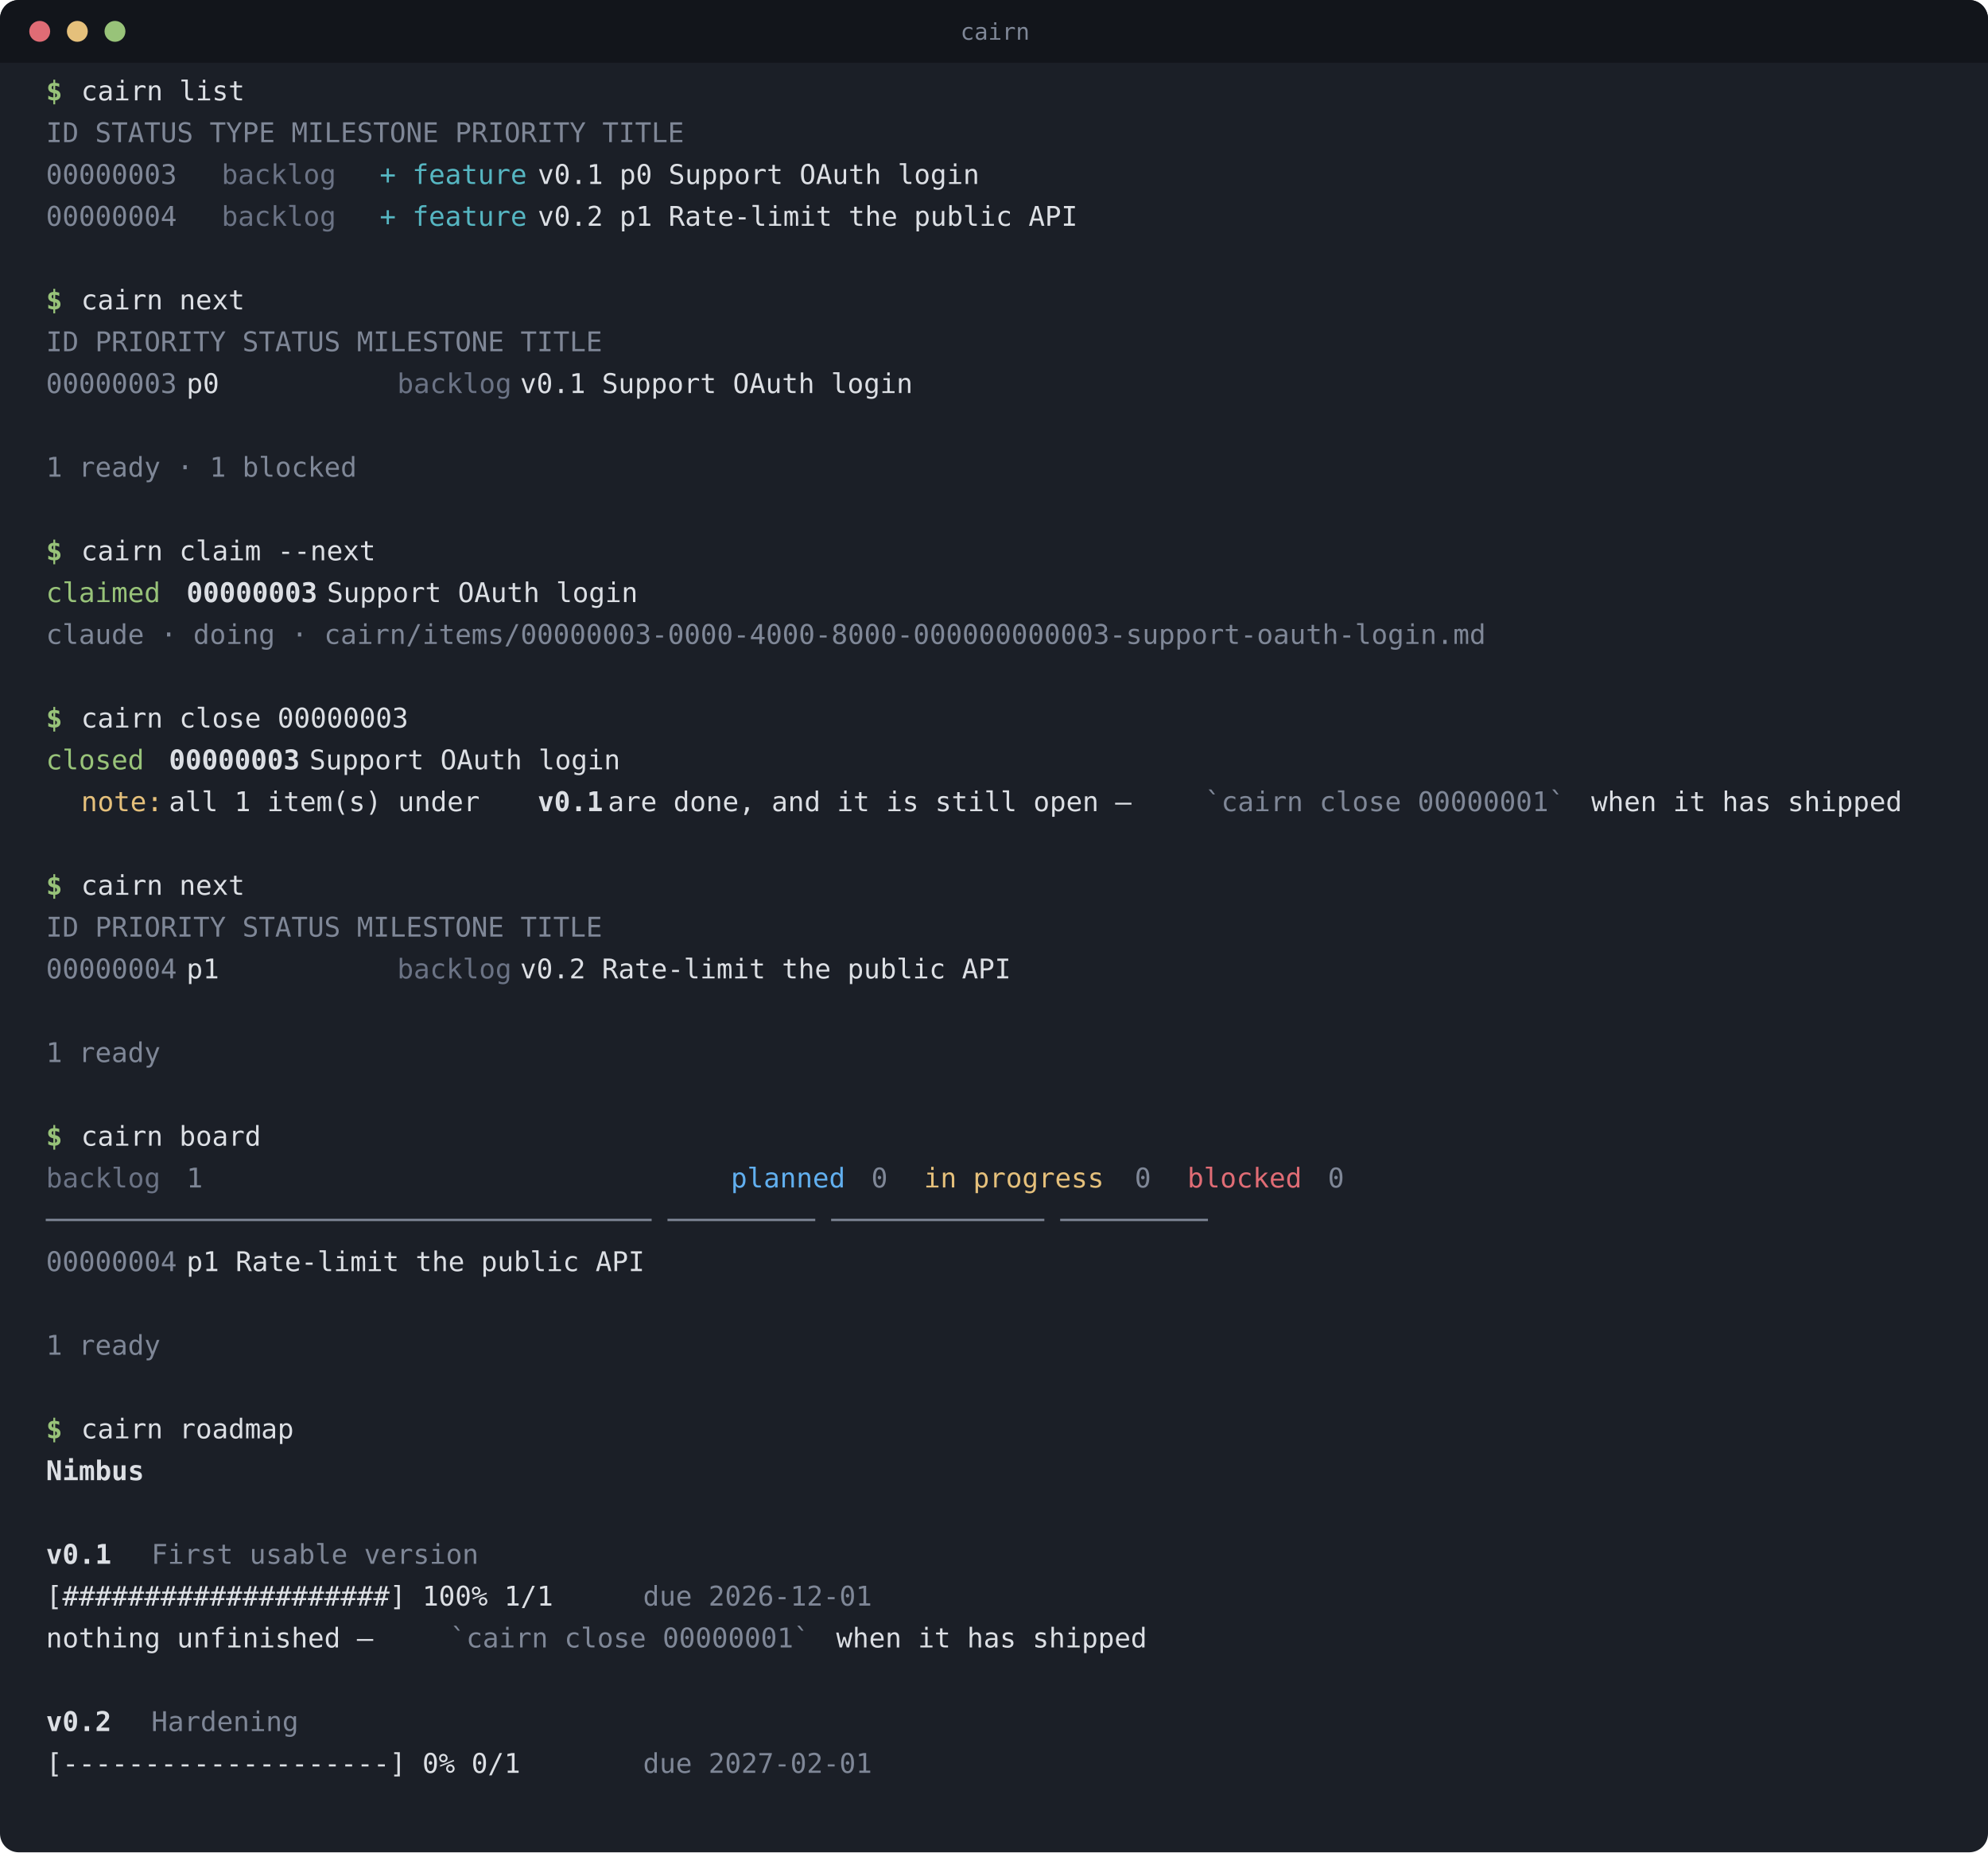
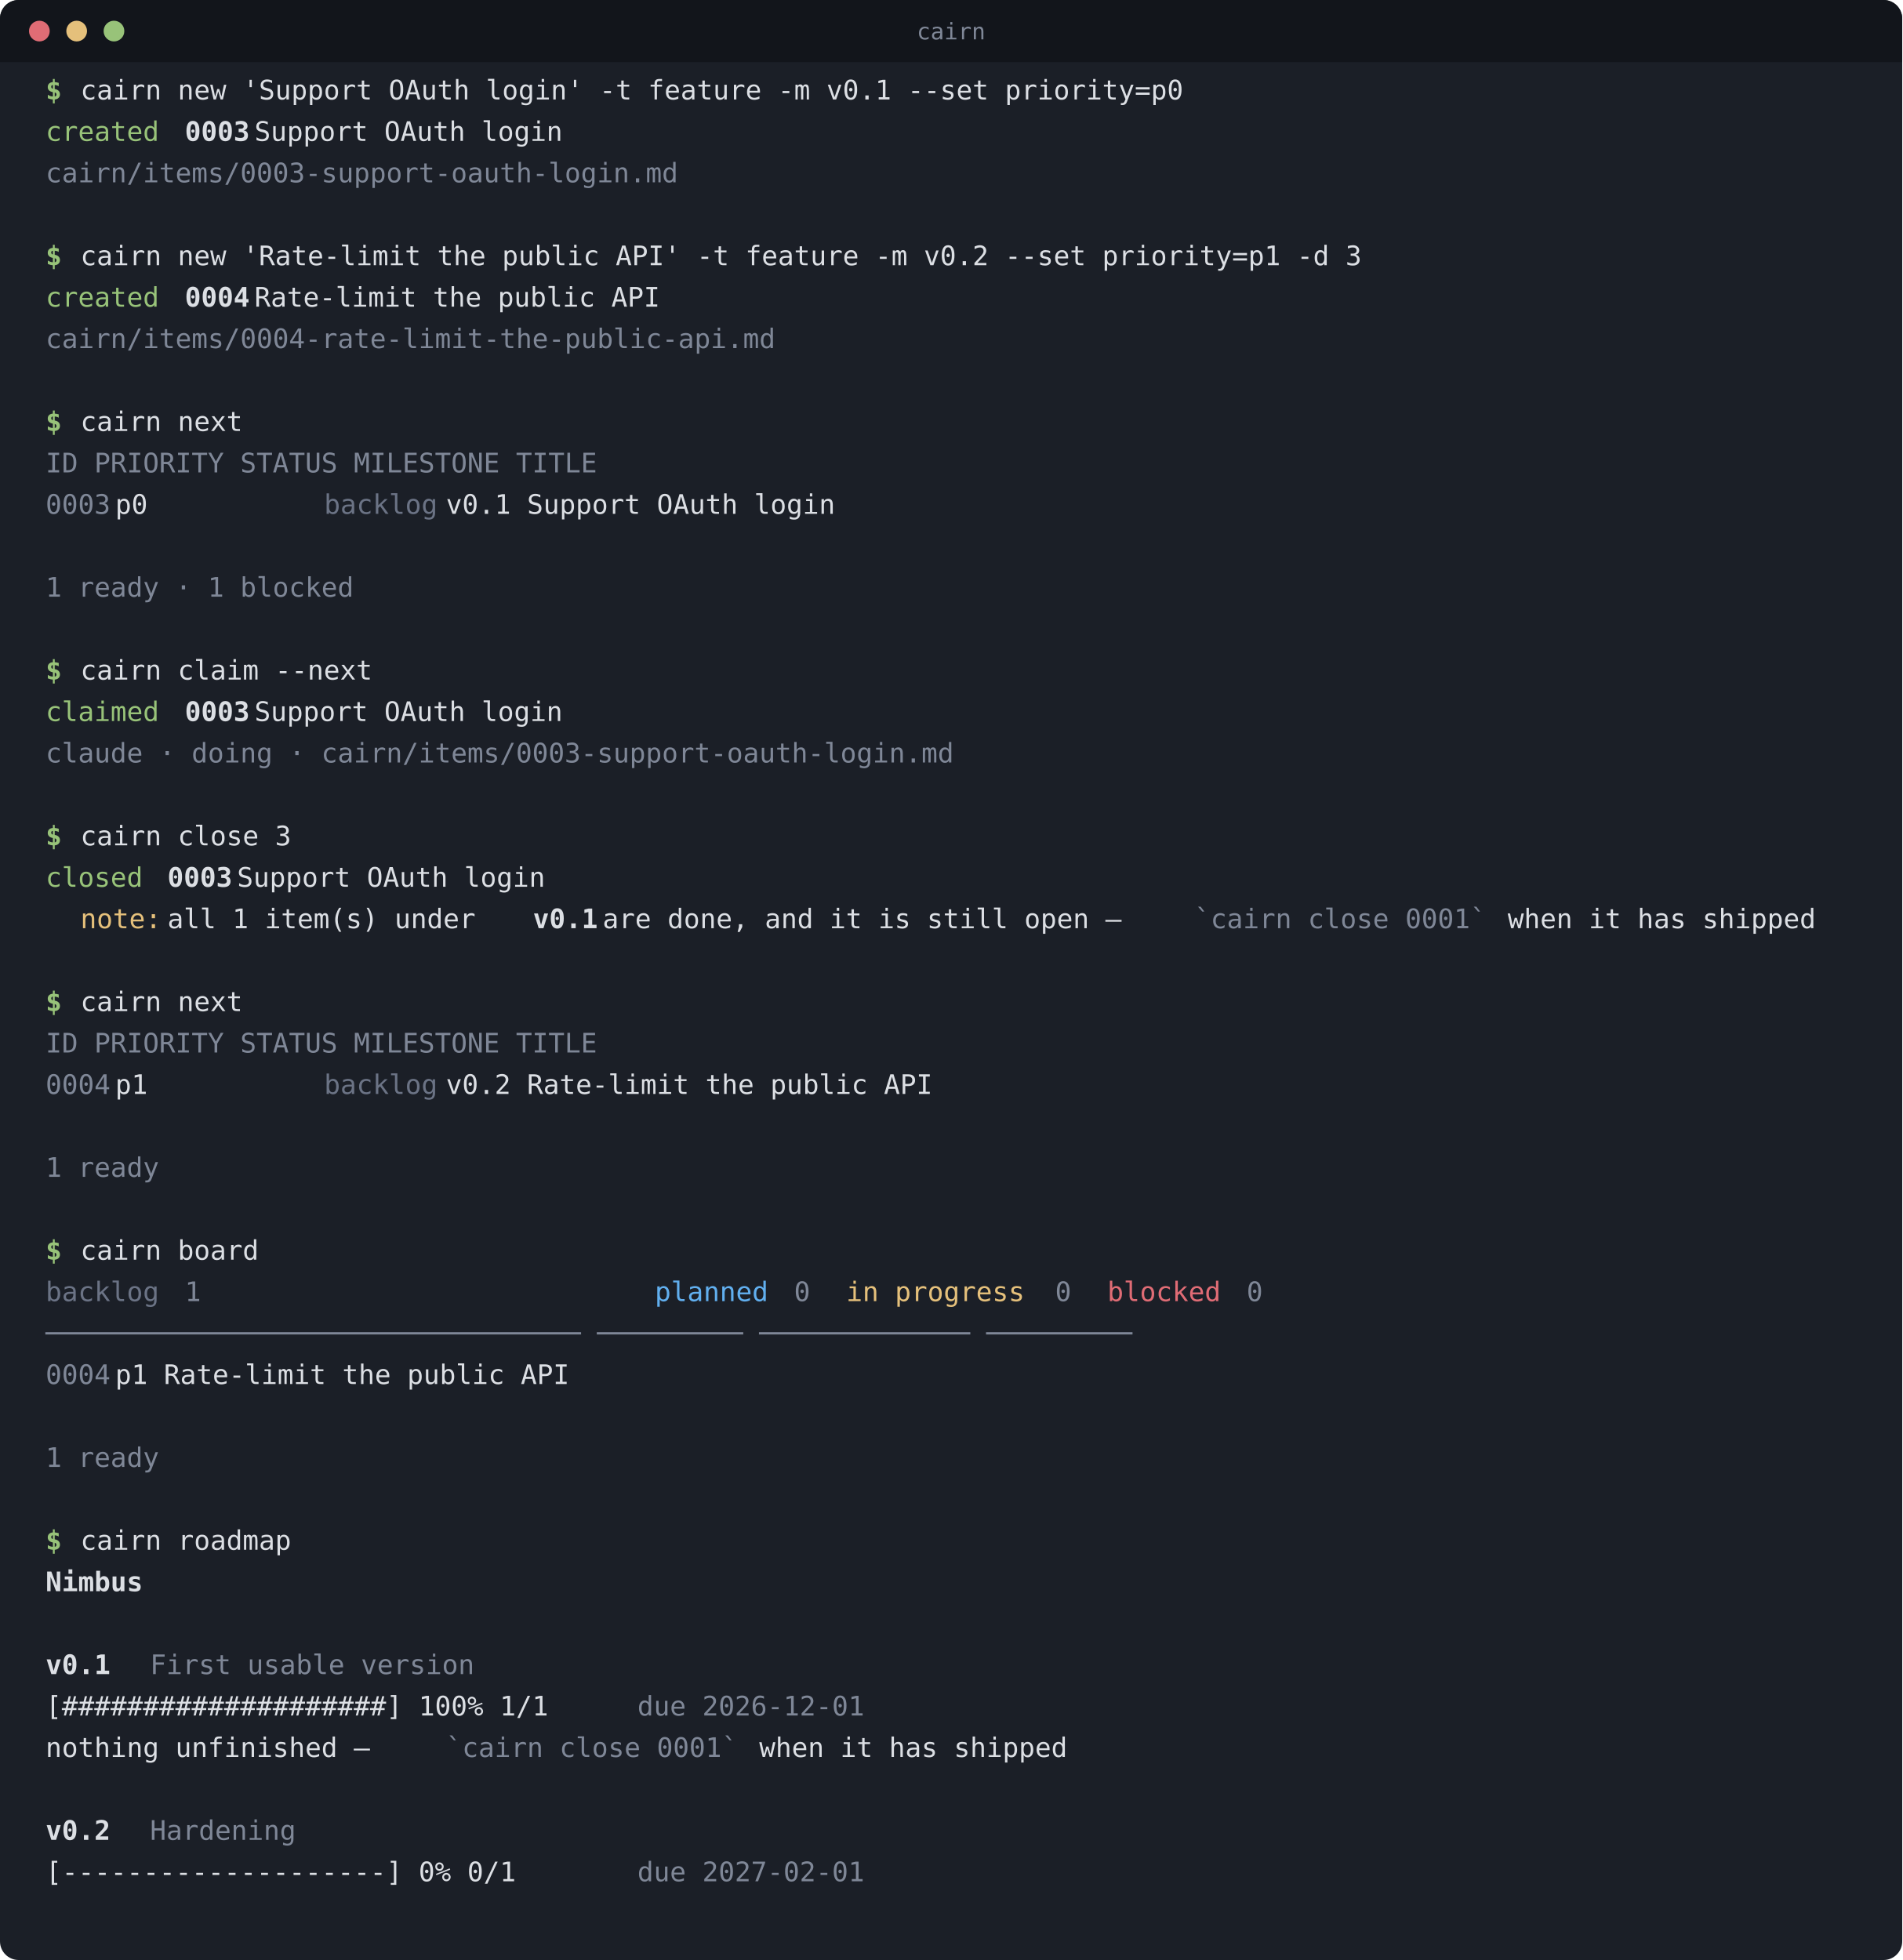
- <svg xmlns="http://www.w3.org/2000/svg" width="951" height="886" viewBox="0 0 951 886" font-family="ui-monospace, SFMono-Regular, Menlo, Consolas, monospace" font-size="13">
+ <svg xmlns="http://www.w3.org/2000/svg" width="918" height="946" viewBox="0 0 918 946" font-family="ui-monospace, SFMono-Regular, Menlo, Consolas, monospace" font-size="13">
  <defs>
    <clipPath id="r">
-       <rect x="0" y="0" width="951" height="886" rx="9" />
+       <rect x="0" y="0" width="918" height="946" rx="9" />
    </clipPath>
  </defs>
  <g clip-path="url(#r)">
-     <rect width="951" height="886" fill="#1b1f27" />
-     <rect width="951" height="30" fill="#12151b" />
+     <rect width="918" height="946" fill="#1b1f27" />
+     <rect width="918" height="30" fill="#12151b" />
    <circle cx="19" cy="15" r="5" fill="#e06c75" />
    <circle cx="37" cy="15" r="5" fill="#e5c07b" />
    <circle cx="55" cy="15" r="5" fill="#98c379" />
-     <text x="476" y="19" fill="#7f8797" text-anchor="middle" font-size="11">cairn</text>
+     <text x="459" y="19" fill="#7f8797" text-anchor="middle" font-size="11">cairn</text>
    <text x="22.0" y="48.0" fill="#98c379" font-weight="600">$</text>
-     <text x="38.8" y="48.0" fill="#dcdfe4">cairn list</text>
+     <text x="38.8" y="48.0" fill="#dcdfe4">cairn new 'Support OAuth login' -t feature -m v0.1 --set priority=p0</text>
    <text y="68.0">
-       <tspan x="22.0" fill="#7f8797">ID        STATUS   TYPE       MILESTONE  PRIORITY  TITLE</tspan>
+       <tspan x="22.0" fill="#98c379">created</tspan>
+       <tspan x="80.8" fill="#dcdfe4"> </tspan>
+       <tspan x="89.2" fill="#dcdfe4" font-weight="600">0003</tspan>
+       <tspan x="122.8" fill="#dcdfe4">  Support OAuth login</tspan>
    </text>
    <text y="88.0">
-       <tspan x="22.0" fill="#7f8797">00000003</tspan>
-       <tspan x="89.2" fill="#dcdfe4">  </tspan>
-       <tspan x="106.0" fill="#6b7385">backlog</tspan>
-       <tspan x="164.8" fill="#dcdfe4">  </tspan>
-       <tspan x="181.6" fill="#56b6c2">+ feature</tspan>
-       <tspan x="257.2" fill="#dcdfe4">  v0.1       p0        Support OAuth login</tspan>
+       <tspan x="22.0" fill="#7f8797">cairn/items/0003-support-oauth-login.md</tspan>
    </text>
-     <text y="108.0">
-       <tspan x="22.0" fill="#7f8797">00000004</tspan>
-       <tspan x="89.2" fill="#dcdfe4">  </tspan>
-       <tspan x="106.0" fill="#6b7385">backlog</tspan>
-       <tspan x="164.8" fill="#dcdfe4">  </tspan>
-       <tspan x="181.6" fill="#56b6c2">+ feature</tspan>
-       <tspan x="257.2" fill="#dcdfe4">  v0.2       p1        Rate-limit the public API</tspan>
+     <text x="22.0" y="128.0" fill="#98c379" font-weight="600">$</text>
+     <text x="38.8" y="128.0" fill="#dcdfe4">cairn new 'Rate-limit the public API' -t feature -m v0.2 --set priority=p1 -d 3</text>
+     <text y="148.0">
+       <tspan x="22.0" fill="#98c379">created</tspan>
+       <tspan x="80.8" fill="#dcdfe4"> </tspan>
+       <tspan x="89.2" fill="#dcdfe4" font-weight="600">0004</tspan>
+       <tspan x="122.8" fill="#dcdfe4">  Rate-limit the public API</tspan>
    </text>
-     <text x="22.0" y="148.0" fill="#98c379" font-weight="600">$</text>
-     <text x="38.8" y="148.0" fill="#dcdfe4">cairn next</text>
    <text y="168.0">
-       <tspan x="22.0" fill="#7f8797">ID        PRIORITY  STATUS   MILESTONE  TITLE</tspan>
+       <tspan x="22.0" fill="#7f8797">cairn/items/0004-rate-limit-the-public-api.md</tspan>
    </text>
-     <text y="188.0">
-       <tspan x="22.0" fill="#7f8797">00000003</tspan>
-       <tspan x="89.2" fill="#dcdfe4">  p0        </tspan>
-       <tspan x="190.0" fill="#6b7385">backlog</tspan>
-       <tspan x="248.8" fill="#dcdfe4">  v0.1       Support OAuth login</tspan>
+     <text x="22.0" y="208.0" fill="#98c379" font-weight="600">$</text>
+     <text x="38.8" y="208.0" fill="#dcdfe4">cairn next</text>
+     <text y="228.0">
+       <tspan x="22.0" fill="#7f8797">ID    PRIORITY  STATUS   MILESTONE  TITLE</tspan>
    </text>
-     <text y="228.0">
+     <text y="248.0">
+       <tspan x="22.0" fill="#7f8797">0003</tspan>
+       <tspan x="55.6" fill="#dcdfe4">  p0        </tspan>
+       <tspan x="156.4" fill="#6b7385">backlog</tspan>
+       <tspan x="215.2" fill="#dcdfe4">  v0.1       Support OAuth login</tspan>
+     </text>
+     <text y="288.0">
      <tspan x="22.0" fill="#7f8797">1 ready · 1 blocked</tspan>
    </text>
-     <text x="22.0" y="268.0" fill="#98c379" font-weight="600">$</text>
-     <text x="38.8" y="268.0" fill="#dcdfe4">cairn claim --next</text>
-     <text y="288.0">
+     <text x="22.0" y="328.0" fill="#98c379" font-weight="600">$</text>
+     <text x="38.8" y="328.0" fill="#dcdfe4">cairn claim --next</text>
+     <text y="348.0">
      <tspan x="22.0" fill="#98c379">claimed</tspan>
      <tspan x="80.8" fill="#dcdfe4"> </tspan>
-       <tspan x="89.2" fill="#dcdfe4" font-weight="600">00000003</tspan>
-       <tspan x="156.4" fill="#dcdfe4">  Support OAuth login</tspan>
+       <tspan x="89.2" fill="#dcdfe4" font-weight="600">0003</tspan>
+       <tspan x="122.8" fill="#dcdfe4">  Support OAuth login</tspan>
    </text>
-     <text y="308.0">
-       <tspan x="22.0" fill="#7f8797">  claude · doing · cairn/items/00000003-0000-4000-8000-000000000003-support-oauth-login.md</tspan>
+     <text y="368.0">
+       <tspan x="22.0" fill="#7f8797">  claude · doing · cairn/items/0003-support-oauth-login.md</tspan>
    </text>
-     <text x="22.0" y="348.0" fill="#98c379" font-weight="600">$</text>
-     <text x="38.8" y="348.0" fill="#dcdfe4">cairn close 00000003</text>
-     <text y="368.0">
+     <text x="22.0" y="408.0" fill="#98c379" font-weight="600">$</text>
+     <text x="38.8" y="408.0" fill="#dcdfe4">cairn close 3</text>
+     <text y="428.0">
      <tspan x="22.0" fill="#98c379">closed</tspan>
      <tspan x="72.4" fill="#dcdfe4"> </tspan>
-       <tspan x="80.8" fill="#dcdfe4" font-weight="600">00000003</tspan>
-       <tspan x="148.0" fill="#dcdfe4">  Support OAuth login</tspan>
+       <tspan x="80.8" fill="#dcdfe4" font-weight="600">0003</tspan>
+       <tspan x="114.4" fill="#dcdfe4">  Support OAuth login</tspan>
    </text>
-     <text y="388.0">
+     <text y="448.0">
      <tspan x="22.0" fill="#dcdfe4">  </tspan>
      <tspan x="38.8" fill="#e5c07b">note:</tspan>
      <tspan x="80.8" fill="#dcdfe4"> all 1 item(s) under </tspan>
      <tspan x="257.2" fill="#dcdfe4" font-weight="600">v0.1</tspan>
      <tspan x="290.8" fill="#dcdfe4"> are done, and it is still open — </tspan>
-       <tspan x="576.4" fill="#7f8797">`cairn close 00000001`</tspan>
-       <tspan x="761.2" fill="#dcdfe4"> when it has shipped</tspan>
+       <tspan x="576.4" fill="#7f8797">`cairn close 0001`</tspan>
+       <tspan x="727.6" fill="#dcdfe4"> when it has shipped</tspan>
    </text>
-     <text x="22.0" y="428.0" fill="#98c379" font-weight="600">$</text>
-     <text x="38.8" y="428.0" fill="#dcdfe4">cairn next</text>
-     <text y="448.0">
-       <tspan x="22.0" fill="#7f8797">ID        PRIORITY  STATUS   MILESTONE  TITLE</tspan>
+     <text x="22.0" y="488.0" fill="#98c379" font-weight="600">$</text>
+     <text x="38.8" y="488.0" fill="#dcdfe4">cairn next</text>
+     <text y="508.0">
+       <tspan x="22.0" fill="#7f8797">ID    PRIORITY  STATUS   MILESTONE  TITLE</tspan>
    </text>
-     <text y="468.0">
-       <tspan x="22.0" fill="#7f8797">00000004</tspan>
-       <tspan x="89.2" fill="#dcdfe4">  p1        </tspan>
-       <tspan x="190.0" fill="#6b7385">backlog</tspan>
-       <tspan x="248.8" fill="#dcdfe4">  v0.2       Rate-limit the public API</tspan>
+     <text y="528.0">
+       <tspan x="22.0" fill="#7f8797">0004</tspan>
+       <tspan x="55.6" fill="#dcdfe4">  p1        </tspan>
+       <tspan x="156.4" fill="#6b7385">backlog</tspan>
+       <tspan x="215.2" fill="#dcdfe4">  v0.2       Rate-limit the public API</tspan>
    </text>
-     <text y="508.0">
+     <text y="568.0">
      <tspan x="22.0" fill="#7f8797">1 ready</tspan>
    </text>
-     <text x="22.0" y="548.0" fill="#98c379" font-weight="600">$</text>
-     <text x="38.8" y="548.0" fill="#dcdfe4">cairn board</text>
-     <text y="568.0">
+     <text x="22.0" y="608.0" fill="#98c379" font-weight="600">$</text>
+     <text x="38.8" y="608.0" fill="#dcdfe4">cairn board</text>
+     <text y="628.0">
      <tspan x="22.0" fill="#6b7385">backlog</tspan>
      <tspan x="80.8" fill="#dcdfe4"> </tspan>
      <tspan x="89.2" fill="#7f8797">1</tspan>
-       <tspan x="97.6" fill="#dcdfe4">                              </tspan>
-       <tspan x="349.6" fill="#61afef">planned</tspan>
-       <tspan x="408.4" fill="#dcdfe4"> </tspan>
-       <tspan x="416.8" fill="#7f8797">0</tspan>
-       <tspan x="425.2" fill="#dcdfe4">  </tspan>
-       <tspan x="442.0" fill="#e5c07b">in progress</tspan>
-       <tspan x="534.4" fill="#dcdfe4"> </tspan>
-       <tspan x="542.8" fill="#7f8797">0</tspan>
-       <tspan x="551.2" fill="#dcdfe4">  </tspan>
-       <tspan x="568.0" fill="#e06c75">blocked</tspan>
-       <tspan x="626.8" fill="#dcdfe4"> </tspan>
-       <tspan x="635.2" fill="#7f8797">0</tspan>
-     </text>
-     <text y="588.0">
-       <tspan x="22.0" fill="#7f8797">─────────────────────────────────────  ─────────  ─────────────  ─────────</tspan>
-     </text>
-     <text y="608.0">
-       <tspan x="22.0" fill="#7f8797">00000004</tspan>
-       <tspan x="89.2" fill="#dcdfe4"> p1 Rate-limit the public API</tspan>
+       <tspan x="97.6" fill="#dcdfe4">                          </tspan>
+       <tspan x="316.0" fill="#61afef">planned</tspan>
+       <tspan x="374.8" fill="#dcdfe4"> </tspan>
+       <tspan x="383.2" fill="#7f8797">0</tspan>
+       <tspan x="391.6" fill="#dcdfe4">  </tspan>
+       <tspan x="408.4" fill="#e5c07b">in progress</tspan>
+       <tspan x="500.8" fill="#dcdfe4"> </tspan>
+       <tspan x="509.2" fill="#7f8797">0</tspan>
+       <tspan x="517.6" fill="#dcdfe4">  </tspan>
+       <tspan x="534.4" fill="#e06c75">blocked</tspan>
+       <tspan x="593.2" fill="#dcdfe4"> </tspan>
+       <tspan x="601.6" fill="#7f8797">0</tspan>
    </text>
    <text y="648.0">
+       <tspan x="22.0" fill="#7f8797">─────────────────────────────────  ─────────  ─────────────  ─────────</tspan>
+     </text>
+     <text y="668.0">
+       <tspan x="22.0" fill="#7f8797">0004</tspan>
+       <tspan x="55.6" fill="#dcdfe4"> p1 Rate-limit the public API</tspan>
+     </text>
+     <text y="708.0">
      <tspan x="22.0" fill="#7f8797">1 ready</tspan>
    </text>
-     <text x="22.0" y="688.0" fill="#98c379" font-weight="600">$</text>
-     <text x="38.8" y="688.0" fill="#dcdfe4">cairn roadmap</text>
-     <text y="708.0">
+     <text x="22.0" y="748.0" fill="#98c379" font-weight="600">$</text>
+     <text x="38.8" y="748.0" fill="#dcdfe4">cairn roadmap</text>
+     <text y="768.0">
      <tspan x="22.0" fill="#dcdfe4" font-weight="600">Nimbus</tspan>
    </text>
-     <text y="748.0">
+     <text y="808.0">
      <tspan x="22.0" fill="#dcdfe4" font-weight="600">v0.1</tspan>
      <tspan x="55.6" fill="#dcdfe4">  </tspan>
      <tspan x="72.4" fill="#7f8797">First usable version</tspan>
    </text>
-     <text y="768.0">
+     <text y="828.0">
      <tspan x="22.0" fill="#dcdfe4">  [####################] 100%  1/1</tspan>
      <tspan x="307.6" fill="#7f8797">   due 2026-12-01</tspan>
    </text>
-     <text y="788.0">
+     <text y="848.0">
      <tspan x="22.0" fill="#dcdfe4">  nothing unfinished — </tspan>
-       <tspan x="215.2" fill="#7f8797">`cairn close 00000001`</tspan>
-       <tspan x="400.0" fill="#dcdfe4"> when it has shipped</tspan>
+       <tspan x="215.2" fill="#7f8797">`cairn close 0001`</tspan>
+       <tspan x="366.4" fill="#dcdfe4"> when it has shipped</tspan>
    </text>
-     <text y="828.0">
+     <text y="888.0">
      <tspan x="22.0" fill="#dcdfe4" font-weight="600">v0.2</tspan>
      <tspan x="55.6" fill="#dcdfe4">  </tspan>
      <tspan x="72.4" fill="#7f8797">Hardening</tspan>
    </text>
-     <text y="848.0">
+     <text y="908.0">
      <tspan x="22.0" fill="#dcdfe4">  [--------------------]   0%  0/1</tspan>
      <tspan x="307.6" fill="#7f8797">   due 2027-02-01</tspan>
    </text>
  </g>
</svg>
